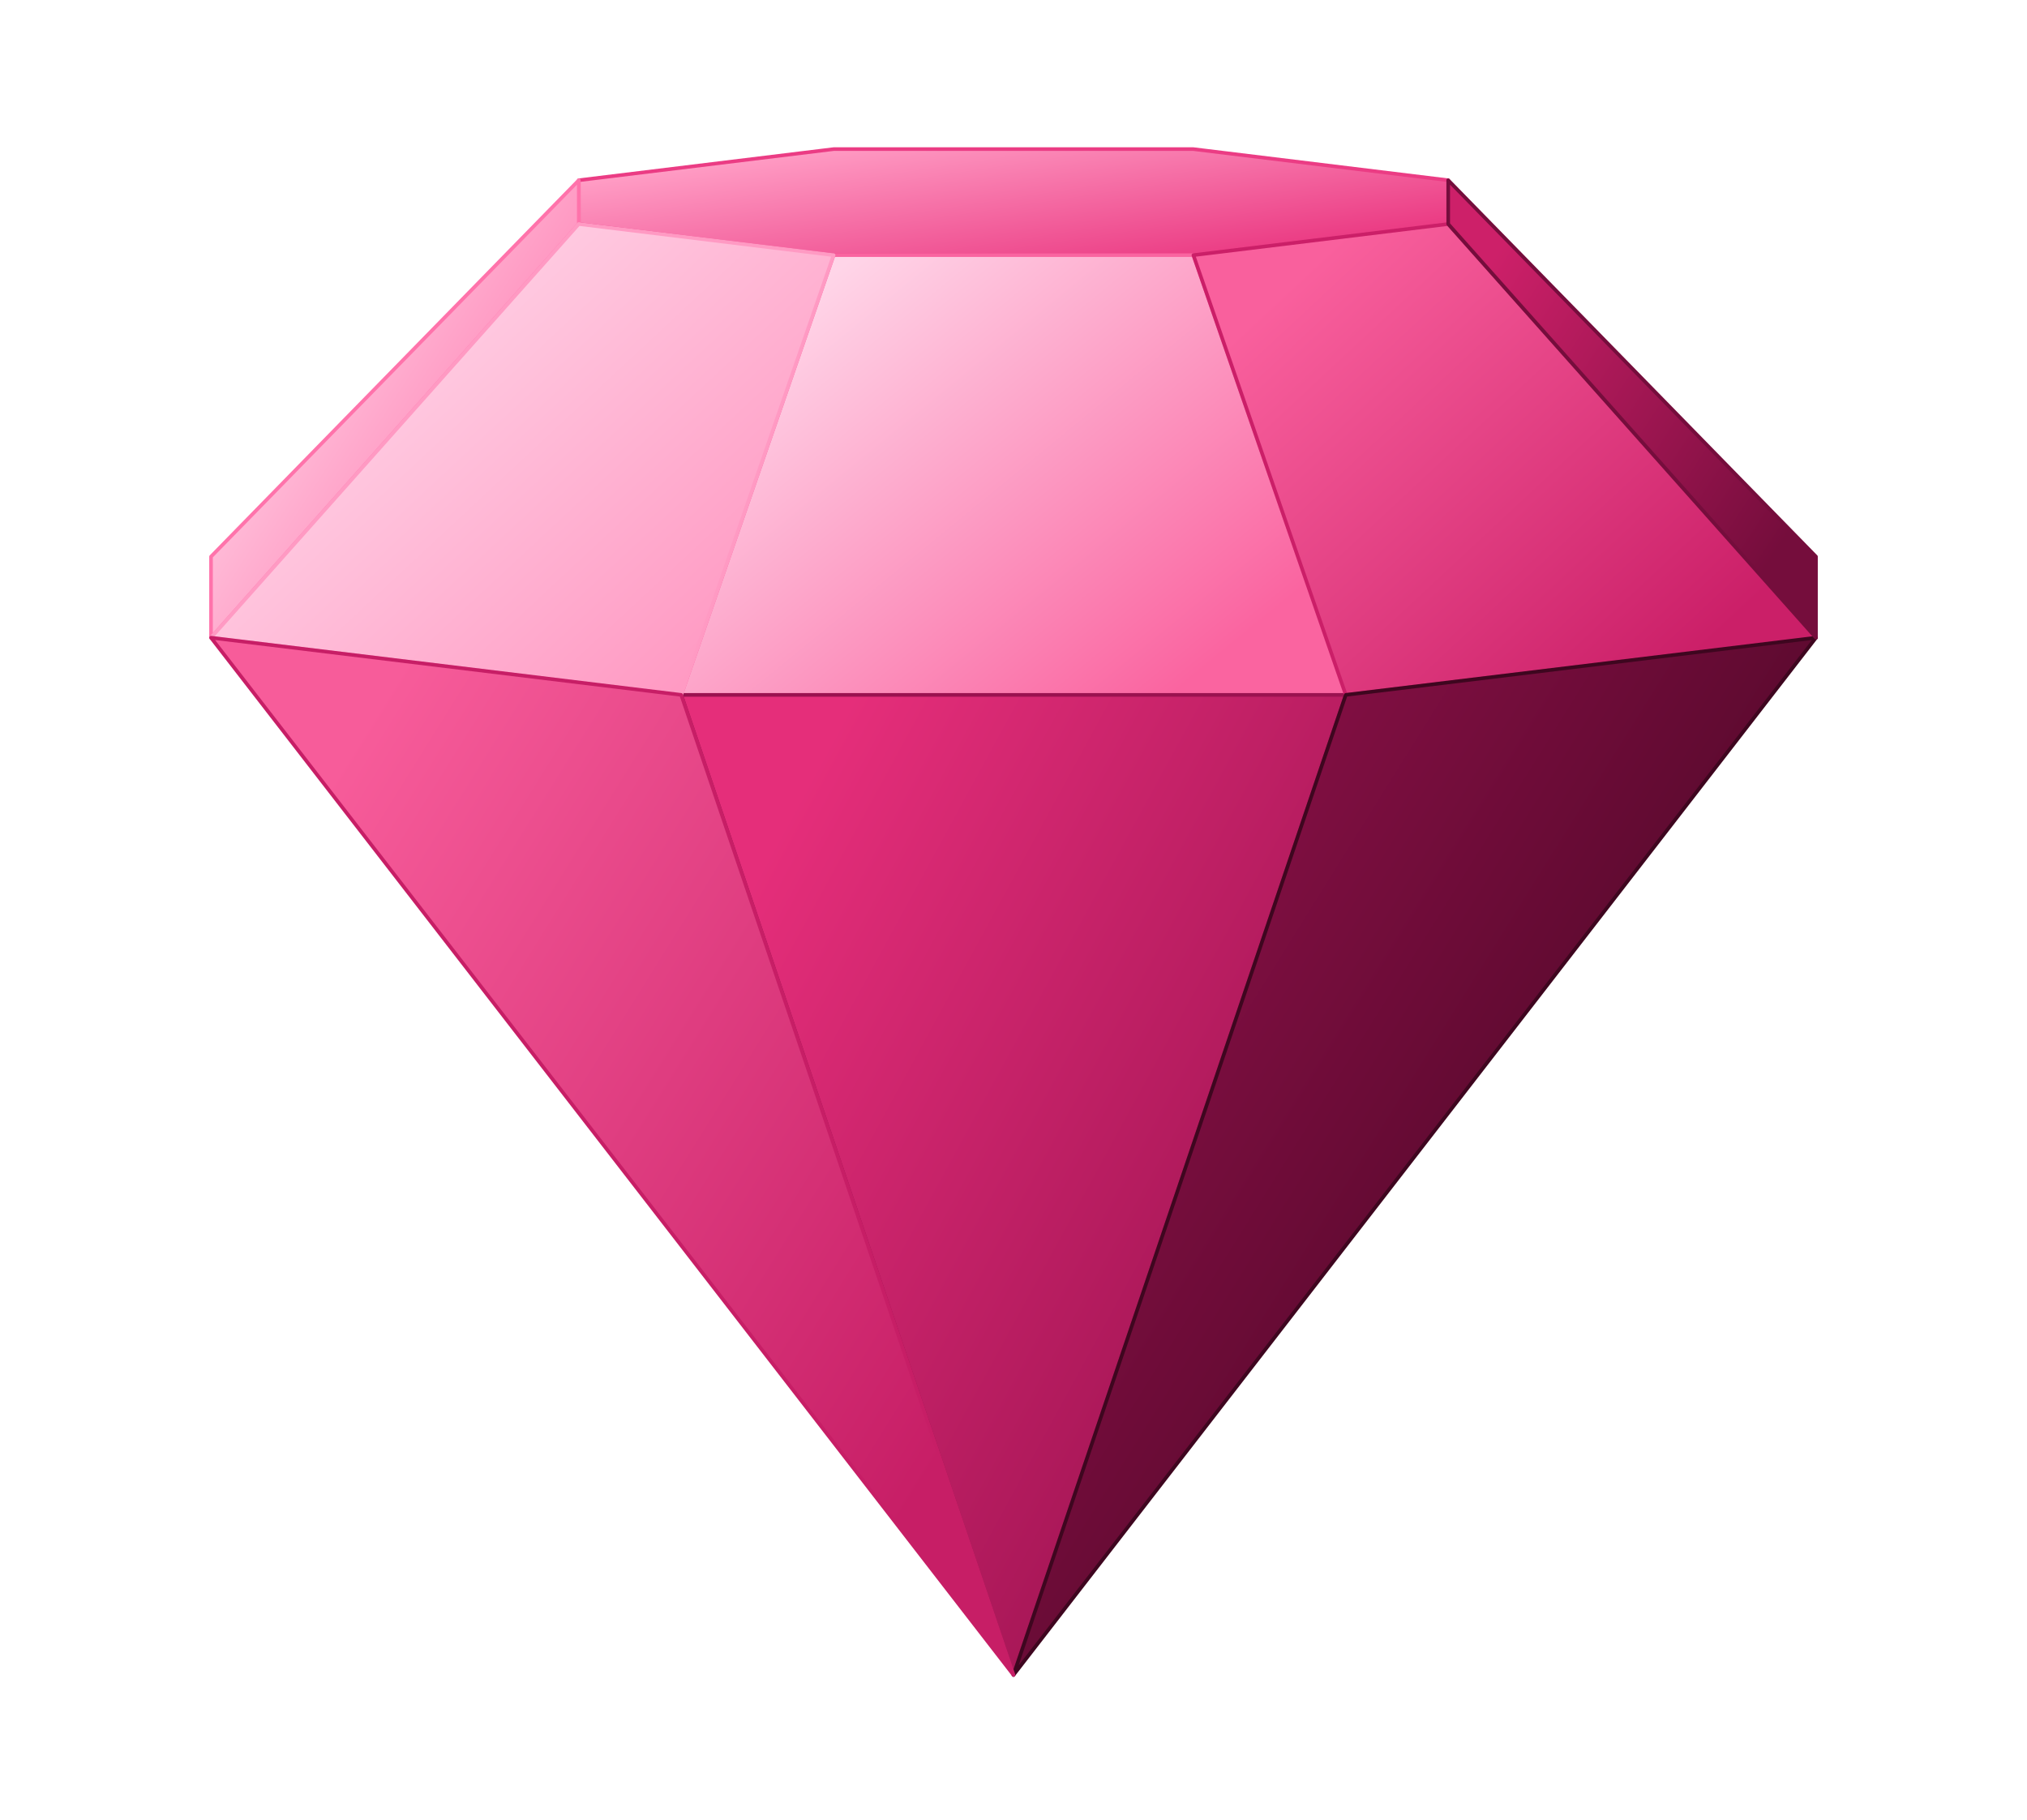
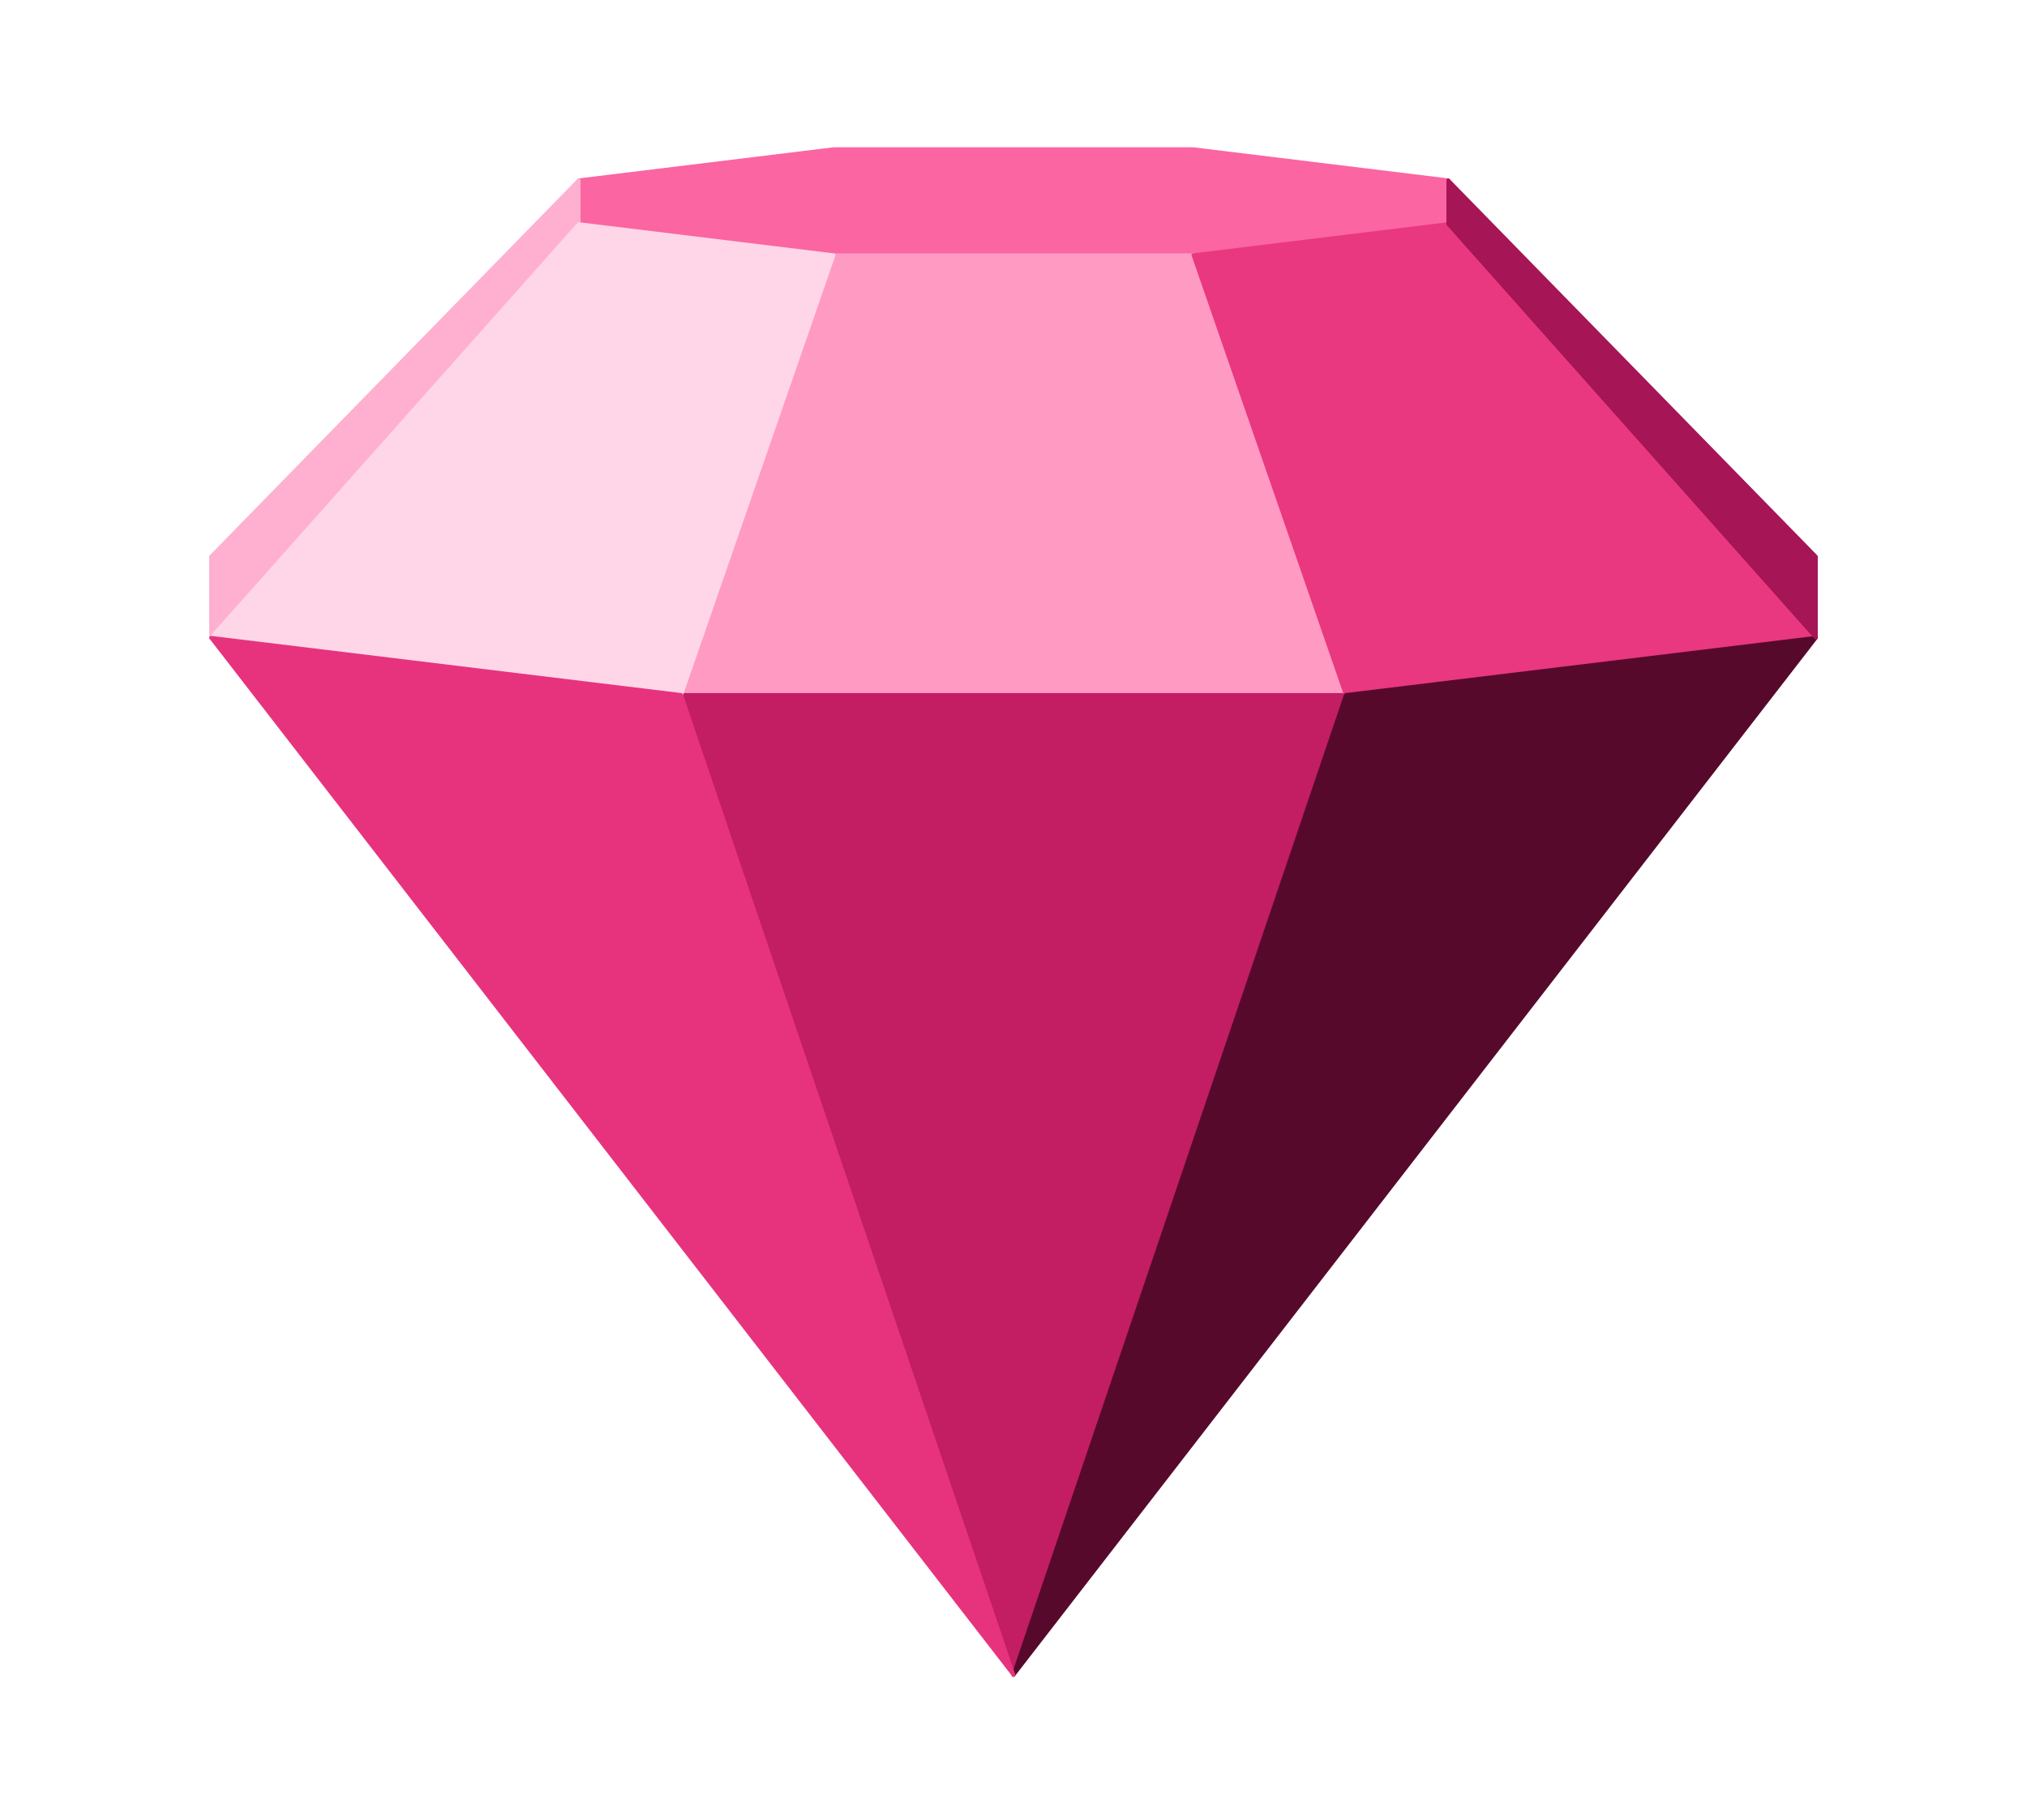
<svg xmlns="http://www.w3.org/2000/svg" viewBox="-280 -252 560 502.8">
  <defs>
-     <linearGradient id="gem-g0" x1="0.111" y1="0.186" x2="0.889" y2="0.814">
-       <stop offset="0" stop-color="#ff9cc4" />
-       <stop offset="1" stop-color="#eb3c84" />
-     </linearGradient>
    <path id="gem-f0" stroke-width="1" stroke-linejoin="round" vector-effect="non-scaling-stroke" d="M49.7 -181.5 L120.1 -190.1 L120.1 -202.2 L49.7 -210.8 L-49.7 -210.8 L-120.1 -202.2 L-120.1 -190.1 L-49.7 -181.5 Z">
      <animate attributeName="d" dur="1.25s" repeatCount="indefinite" values="M49.7 -181.5 L120.1 -190.1 L120.1 -202.2 L49.7 -210.8 L-49.7 -210.8 L-120.1 -202.2 L-120.1 -190.1 L-49.7 -181.5 Z;M65 -182.4 L125.6 -192.1 L112.6 -204.1 L33.6 -211.5 L-65 -209.9 L-125.6 -200.3 L-112.6 -188.2 L-33.6 -180.9 Z;M79.1 -183.6 L128.9 -194.1 L103.1 -205.8 L17 -211.9 L-79.1 -208.7 L-128.9 -198.2 L-103.1 -186.5 L-17 -180.4 Z;M91.9 -185 L130 -196.2 L91.9 -207.4 L0 -212 L-91.9 -207.4 L-130 -196.2 L-91.9 -185 L0 -180.3 Z;M103.1 -186.5 L128.9 -198.2 L79.1 -208.7 L-17 -211.9 L-103.1 -205.8 L-128.9 -194.1 L-79.1 -183.6 L17 -180.4 Z;M112.6 -188.2 L125.6 -200.3 L65 -209.9 L-33.6 -211.5 L-112.6 -204.1 L-125.6 -192.1 L-65 -182.4 L33.6 -180.9 Z;M120.1 -190.1 L120.1 -202.2 L49.7 -210.8 L-49.7 -210.8 L-120.1 -202.2 L-120.1 -190.1 L-49.7 -181.5 L49.7 -181.5 Z" />
    </path>
-     <linearGradient id="gem-g1" x1="0.111" y1="0.186" x2="0.889" y2="0.814">
-       <stop offset="0" stop-color="#ffd5e8">
-         <animate attributeName="stop-color" dur="1.25s" repeatCount="indefinite" values="#ffd5e8;#ffc3dc;#ffb0d0;#ff9bc3;#ff85b6;#ff6fa8;#f9609d" />
-       </stop>
-       <stop offset="1" stop-color="#fa64a0">
-         <animate attributeName="stop-color" dur="1.25s" repeatCount="indefinite" values="#fa64a0;#f65797;#f04a8d;#eb3b83;#e52d79;#da2470;#cb1f68" />
-       </stop>
-     </linearGradient>
    <path id="gem-f1" stroke-width="1" stroke-linejoin="round" vector-effect="non-scaling-stroke" d="M-49.7 -181.5 L49.7 -181.5 L91.8 -60 L-91.8 -60 Z">
      <animate attributeName="d" dur="1.25s" repeatCount="indefinite" values="M-49.7 -181.5 L49.7 -181.5 L91.8 -60 L-91.8 -60 Z;M-33.6 -180.9 L65 -182.4 L120 -61.6 L-62.1 -58.7 Z;M-17 -180.4 L79.1 -183.6 L146.1 -63.8 L-31.3 -58 Z;M0 -180.3 L91.9 -185 L169.7 -66.3 L0 -57.7 Z;M17 -180.4 L103.1 -186.5 L190.4 -69.2 L31.3 -58 Z;M33.6 -180.9 L112.6 -188.2 L207.8 -72.3 L62.1 -58.7 Z;M49.7 -181.5 L120.1 -190.1 L221.7 -75.8 L91.8 -60 Z" />
    </path>
-     <linearGradient id="gem-g2" x1="0.111" y1="0.186" x2="0.889" y2="0.814">
-       <stop offset="0" stop-color="#e52e7a">
-         <animate attributeName="stop-color" dur="1.25s" repeatCount="indefinite" values="#e52e7a;#dd2571;#cf216a;#c01c62;#b0185a;#a01352;#8c1048" />
-       </stop>
-       <stop offset="1" stop-color="#9b1250">
-         <animate attributeName="stop-color" dur="1.25s" repeatCount="indefinite" values="#9b1250;#8a1047;#770d3d;#630b32;#4e0827;#3e061f;#3e061f" />
-       </stop>
-     </linearGradient>
    <path id="gem-f2" stroke-width="1" stroke-linejoin="round" vector-effect="non-scaling-stroke" d="M-91.8 -60 L91.8 -60 L0 210.8 Z">
      <animate attributeName="d" dur="1.25s" repeatCount="indefinite" values="M-91.8 -60 L91.8 -60 L0 210.8 Z;M-62.1 -58.7 L120 -61.6 L0 210.8 Z;M-31.3 -58 L146.1 -63.8 L0 210.8 Z;M0 -57.7 L169.7 -66.3 L0 210.8 Z;M31.3 -58 L190.4 -69.2 L0 210.8 Z;M62.1 -58.7 L207.8 -72.3 L0 210.8 Z;M91.8 -60 L221.7 -75.8 L0 210.8 Z" />
    </path>
-     <linearGradient id="gem-g3" x1="0.111" y1="0.186" x2="0.889" y2="0.814">
-       <stop offset="0" stop-color="#f9609d">
-         <animate attributeName="stop-color" dur="1.25s" repeatCount="indefinite" values="#f9609d;#f35192;#ed4288;#e8347e;#e22775;#d7236f;#cd2069" />
-       </stop>
-       <stop offset="1" stop-color="#cb1f68">
-         <animate attributeName="stop-color" dur="1.25s" repeatCount="indefinite" values="#cb1f68;#bc1b61;#ae1759;#a11353;#92114b;#820f43;#750d3c" />
-       </stop>
-     </linearGradient>
    <path id="gem-f3" stroke-width="1" stroke-linejoin="round" vector-effect="non-scaling-stroke" d="M49.7 -181.5 L120.1 -190.1 L221.7 -75.8 L91.8 -60 Z">
      <animate attributeName="d" dur="1.25s" repeatCount="indefinite" values="M49.7 -181.5 L120.1 -190.1 L221.7 -75.8 L91.8 -60 Z;M65 -182.4 L125.6 -192.1 L231.8 -79.4 L120 -61.6 Z;M79.1 -183.6 L128.9 -194.1 L237.9 -83.2 L146.1 -63.8 Z;M91.9 -185 L130 -196.2 L240 -87 L169.7 -66.3 Z;M103.1 -186.5 L128.9 -198.2 L237.9 -90.8 L190.4 -69.2 Z;M112.6 -188.2 L125.6 -200.3 L231.8 -94.5 L207.8 -72.3 Z;M120.1 -190.1 L120.1 -202.2 L221.7 -98.2 L221.7 -75.8 Z" />
    </path>
-     <linearGradient id="gem-g4" x1="0.111" y1="0.186" x2="0.889" y2="0.814">
-       <stop offset="0" stop-color="#8c1048">
-         <animate attributeName="stop-color" dur="1.25s" repeatCount="indefinite" keyTimes="0;0.167;0.333;0.5;0.667;0.833;0.884;1" values="#8c1048;#770d3d;#730d3a;#730d3a;#730d3a;#730d3a;#730d3a;#730d3a" />
-       </stop>
-       <stop offset="1" stop-color="#3e061f">
-         <animate attributeName="stop-color" dur="1.25s" repeatCount="indefinite" keyTimes="0;0.167;0.333;0.5;0.667;0.833;0.884;1" values="#3e061f;#3e061f;#3e061f;#3e061f;#3e061f;#3e061f;#3e061f;#3e061f" />
-       </stop>
-     </linearGradient>
    <path id="gem-f4" stroke-width="1" stroke-linejoin="round" vector-effect="non-scaling-stroke" d="M91.8 -60 L221.7 -75.8 L0 210.8 Z">
      <animate attributeName="d" dur="1.25s" repeatCount="indefinite" keyTimes="0;0.167;0.333;0.5;0.667;0.833;0.884;1" values="M91.8 -60 L221.7 -75.8 L0 210.8 Z;M120 -61.6 L231.8 -79.4 L0 210.8 Z;M146.1 -63.8 L237.9 -83.2 L0 210.8 Z;M169.7 -66.3 L240 -87 L0 210.8 Z;M190.4 -69.2 L237.9 -90.8 L0 210.8 Z;M207.8 -72.3 L231.8 -94.5 L0 210.8 Z;M212.5 -73.4 L229.2 -95.7 L0 210.8 Z;M212.5 -73.4 L229.2 -95.7 L0 210.8 Z" />
      <animate attributeName="visibility" dur="1.25s" repeatCount="indefinite" calcMode="discrete" keyTimes="0;0.884;1" values="visible;hidden;hidden" />
    </path>
-     <linearGradient id="gem-g5" x1="0.111" y1="0.186" x2="0.889" y2="0.814">
-       <stop offset="0" stop-color="#cd2069" />
-       <stop offset="1" stop-color="#750d3c" />
-     </linearGradient>
    <path id="gem-f5" stroke-width="1" stroke-linejoin="round" vector-effect="non-scaling-stroke" d="M120.1 -190.1 L120.1 -202.2 L221.7 -98.2 L221.7 -75.8 Z">
      <animate attributeName="d" dur="1.25s" repeatCount="indefinite" keyTimes="0;0.145;0.167;0.333;0.5;0.667;0.833;1" values="M120.1 -190.1 L120.1 -202.2 L221.7 -98.2 L221.7 -75.8 Z;M125 -191.8 L113.7 -203.8 L209.9 -101.2 L230.7 -78.9 Z;M125 -191.8 L113.7 -203.8 L209.9 -101.2 L230.7 -78.9 Z;M125 -191.8 L113.7 -203.8 L209.9 -101.2 L230.7 -78.9 Z;M125 -191.8 L113.7 -203.8 L209.9 -101.2 L230.7 -78.9 Z;M125 -191.8 L113.7 -203.8 L209.9 -101.2 L230.7 -78.9 Z;M125 -191.8 L113.7 -203.8 L209.9 -101.2 L230.7 -78.9 Z;M125 -191.8 L113.7 -203.8 L209.9 -101.2 L230.7 -78.9 Z" />
      <animate attributeName="visibility" dur="1.25s" repeatCount="indefinite" calcMode="discrete" keyTimes="0;0.145;1" values="visible;hidden;hidden" />
    </path>
-     <linearGradient id="gem-g11" x1="0.111" y1="0.186" x2="0.889" y2="0.814">
-       <stop offset="0" stop-color="#ffd9ea" />
-       <stop offset="1" stop-color="#ff73ab" />
-     </linearGradient>
    <path id="gem-f11" stroke-width="1" stroke-linejoin="round" vector-effect="non-scaling-stroke" d="M-113.7 -203.8 L-125 -191.8 L-230.7 -78.9 L-209.9 -101.2 Z" visibility="hidden">
      <animate attributeName="d" dur="1.25s" repeatCount="indefinite" keyTimes="0;0.167;0.333;0.5;0.667;0.833;0.855;1" values="M-113.7 -203.8 L-125 -191.8 L-230.7 -78.9 L-209.9 -101.2 Z;M-113.7 -203.8 L-125 -191.8 L-230.7 -78.9 L-209.9 -101.2 Z;M-113.7 -203.8 L-125 -191.8 L-230.7 -78.9 L-209.9 -101.2 Z;M-113.7 -203.8 L-125 -191.8 L-230.7 -78.9 L-209.9 -101.2 Z;M-113.7 -203.8 L-125 -191.8 L-230.7 -78.9 L-209.9 -101.2 Z;M-113.7 -203.8 L-125 -191.8 L-230.7 -78.9 L-209.9 -101.2 Z;M-113.7 -203.8 L-125 -191.8 L-230.7 -78.9 L-209.9 -101.2 Z;M-120.1 -202.2 L-120.1 -190.1 L-221.7 -75.8 L-221.7 -98.2 Z" />
      <animate attributeName="visibility" dur="1.25s" repeatCount="indefinite" calcMode="discrete" keyTimes="0;0.855;1" values="hidden;visible;visible" />
    </path>
-     <linearGradient id="gem-g13" x1="0.111" y1="0.186" x2="0.889" y2="0.814">
-       <stop offset="0" stop-color="#ffd9ea">
-         <animate attributeName="stop-color" dur="1.25s" repeatCount="indefinite" values="#ffd9ea;#ffd9ea;#ffd9ea;#ffd9ea;#ffd9ea;#ffd9ea;#ffd9ea" />
-       </stop>
-       <stop offset="1" stop-color="#ff73ab">
-         <animate attributeName="stop-color" dur="1.25s" repeatCount="indefinite" values="#ff73ab;#ff80b3;#ff8bba;#ff93bf;#ff98c2;#ff9bc3;#ff9ac3" />
-       </stop>
-     </linearGradient>
    <path id="gem-f13" stroke-width="1" stroke-linejoin="round" vector-effect="non-scaling-stroke" d="M-120.1 -202.2 L-120.1 -190.1 L-221.7 -75.8 L-221.7 -98.2 Z">
      <animate attributeName="d" dur="1.25s" repeatCount="indefinite" values="M-120.1 -202.2 L-120.1 -190.1 L-221.7 -75.8 L-221.7 -98.2 Z;M-125.6 -200.3 L-112.6 -188.2 L-207.8 -72.3 L-231.8 -94.5 Z;M-128.9 -198.2 L-103.1 -186.5 L-190.4 -69.2 L-237.9 -90.8 Z;M-130 -196.2 L-91.9 -185 L-169.7 -66.3 L-240 -87 Z;M-128.9 -194.1 L-79.1 -183.6 L-146.1 -63.8 L-237.9 -83.2 Z;M-125.6 -192.1 L-65 -182.4 L-120 -61.6 L-231.8 -79.4 Z;M-120.1 -190.1 L-49.7 -181.5 L-91.8 -60 L-221.7 -75.8 Z" />
    </path>
-     <linearGradient id="gem-g14" x1="0.111" y1="0.186" x2="0.889" y2="0.814">
-       <stop offset="0" stop-color="#f0488c">
-         <animate attributeName="stop-color" dur="1.25s" repeatCount="indefinite" keyTimes="0;0.116;0.167;0.333;0.5;0.667;0.833;1" values="#f0488c;#f0488c;#f0488c;#f35092;#f55696;#f75a99;#f75c9a;#f75c9a" />
-       </stop>
-       <stop offset="1" stop-color="#b4195c">
-         <animate attributeName="stop-color" dur="1.25s" repeatCount="indefinite" keyTimes="0;0.116;0.167;0.333;0.5;0.667;0.833;1" values="#b4195c;#b4195c;#b4195c;#bc1b60;#c21d63;#c61e65;#c71e66;#c71e66" />
-       </stop>
-     </linearGradient>
    <path id="gem-f14" stroke-width="1" stroke-linejoin="round" vector-effect="non-scaling-stroke" d="M-229.2 -95.7 L-212.5 -73.4 L0 210.8 Z" visibility="hidden">
      <animate attributeName="d" dur="1.25s" repeatCount="indefinite" keyTimes="0;0.116;0.167;0.333;0.5;0.667;0.833;1" values="M-229.2 -95.7 L-212.5 -73.4 L0 210.8 Z;M-229.2 -95.7 L-212.5 -73.4 L0 210.8 Z;M-231.8 -94.5 L-207.8 -72.3 L0 210.8 Z;M-237.9 -90.8 L-190.4 -69.2 L0 210.8 Z;M-240 -87 L-169.7 -66.3 L0 210.8 Z;M-237.9 -83.2 L-146.1 -63.8 L0 210.8 Z;M-231.8 -79.4 L-120 -61.6 L0 210.8 Z;M-221.7 -75.8 L-91.8 -60 L0 210.8 Z" />
      <animate attributeName="visibility" dur="1.25s" repeatCount="indefinite" calcMode="discrete" keyTimes="0;0.116;1" values="hidden;visible;visible" />
    </path>
-     <linearGradient id="gem-g15" x1="0.111" y1="0.186" x2="0.889" y2="0.814">
-       <stop offset="0" stop-color="#ffd9ea">
-         <animate attributeName="stop-color" dur="1.25s" repeatCount="indefinite" values="#ffd9ea;#ffd9ea;#ffd9ea;#ffd9ea;#ffd9ea;#ffd9ea;#ffd5e8" />
-       </stop>
-       <stop offset="1" stop-color="#ff9ac3">
-         <animate attributeName="stop-color" dur="1.25s" repeatCount="indefinite" values="#ff9ac3;#ff97c1;#ff91bd;#ff88b7;#ff7cb0;#ff6fa8;#fa64a0" />
-       </stop>
-     </linearGradient>
    <path id="gem-f15" stroke-width="1" stroke-linejoin="round" vector-effect="non-scaling-stroke" d="M-120.1 -190.1 L-49.7 -181.5 L-91.8 -60 L-221.7 -75.8 Z">
      <animate attributeName="d" dur="1.25s" repeatCount="indefinite" values="M-120.1 -190.1 L-49.7 -181.5 L-91.8 -60 L-221.7 -75.8 Z;M-112.6 -188.2 L-33.6 -180.9 L-62.1 -58.7 L-207.8 -72.3 Z;M-103.1 -186.5 L-17 -180.4 L-31.3 -58 L-190.4 -69.2 Z;M-91.9 -185 L0 -180.3 L0 -57.7 L-169.7 -66.3 Z;M-79.1 -183.6 L17 -180.4 L31.3 -58 L-146.1 -63.8 Z;M-65 -182.4 L33.6 -180.9 L62.1 -58.7 L-120 -61.6 Z;M-49.7 -181.5 L49.7 -181.5 L91.8 -60 L-91.8 -60 Z" />
    </path>
-     <linearGradient id="gem-g16" x1="0.111" y1="0.186" x2="0.889" y2="0.814">
-       <stop offset="0" stop-color="#f75c9a">
-         <animate attributeName="stop-color" dur="1.25s" repeatCount="indefinite" values="#f75c9a;#f65998;#f45495;#f24e90;#ee458a;#ea3a83;#e52e7a" />
-       </stop>
-       <stop offset="1" stop-color="#c71e66">
-         <animate attributeName="stop-color" dur="1.25s" repeatCount="indefinite" values="#c71e66;#c51e65;#c01c63;#ba1a5f;#b1185b;#a71556;#9b1250" />
-       </stop>
-     </linearGradient>
    <path id="gem-f16" stroke-width="1" stroke-linejoin="round" vector-effect="non-scaling-stroke" d="M-221.7 -75.8 L-91.8 -60 L0 210.8 Z">
      <animate attributeName="d" dur="1.25s" repeatCount="indefinite" values="M-221.7 -75.8 L-91.8 -60 L0 210.8 Z;M-207.8 -72.3 L-62.1 -58.7 L0 210.8 Z;M-190.4 -69.2 L-31.3 -58 L0 210.8 Z;M-169.7 -66.3 L0 -57.7 L0 210.8 Z;M-146.1 -63.8 L31.3 -58 L0 210.8 Z;M-120 -61.6 L62.1 -58.7 L0 210.8 Z;M-91.8 -60 L91.8 -60 L0 210.8 Z" />
    </path>
  </defs>
-   <use href="#gem-f0" fill="url(#gem-g0)" stroke="url(#gem-g0)" />
-   <use href="#gem-f1" fill="url(#gem-g1)" stroke="url(#gem-g1)" />
-   <use href="#gem-f2" fill="url(#gem-g2)" stroke="url(#gem-g2)" />
-   <use href="#gem-f3" fill="url(#gem-g3)" stroke="url(#gem-g3)" />
-   <use href="#gem-f4" fill="url(#gem-g4)" stroke="url(#gem-g4)" />
-   <use href="#gem-f5" fill="url(#gem-g5)" stroke="url(#gem-g5)" />
-   <use href="#gem-f11" fill="url(#gem-g11)" stroke="url(#gem-g11)" />
-   <use href="#gem-f13" fill="url(#gem-g13)" stroke="url(#gem-g13)" />
-   <use href="#gem-f14" fill="url(#gem-g14)" stroke="url(#gem-g14)" />
-   <use href="#gem-f15" fill="url(#gem-g15)" stroke="url(#gem-g15)" />
-   <use href="#gem-f16" fill="url(#gem-g16)" stroke="url(#gem-g16)" />
+   <use href="#gem-f0" fill="#fb65a1" stroke="#fb65a1" />
+   <use href="#gem-f1" fill="currentColor" stroke="currentColor" color="#ff9ac3">
+     <animate attributeName="color" dur="1.25s" repeatCount="indefinite" keyTimes="0;0.344;1" values="#ff9ac3;#ff6fa8;#e93780" />
+   </use>
+   <use href="#gem-f2" fill="currentColor" stroke="currentColor" color="#c31d64">
+     <animate attributeName="color" dur="1.25s" repeatCount="indefinite" keyTimes="0;0.432;1" values="#c31d64;#9c1250;#57092c" />
+   </use>
+   <use href="#gem-f3" fill="currentColor" stroke="currentColor" color="#e93780">
+     <animate attributeName="color" dur="1.25s" repeatCount="indefinite" keyTimes="0;0.193;0.5;1" values="#e93780;#e22674;#c81f67;#a61555" />
+   </use>
+   <use href="#gem-f4" fill="currentColor" stroke="currentColor" color="#57092c">
+     <animate attributeName="color" dur="1.25s" repeatCount="indefinite" keyTimes="0;0.167;1" values="#57092c;#420721;#3e061f" />
+   </use>
+   <use href="#gem-f5" fill="#a61555" stroke="#a61555" />
+   <use href="#gem-f11" fill="#ffafd0" stroke="#ffafd0" />
+   <use href="#gem-f13" fill="currentColor" stroke="currentColor" color="#ffafd0">
+     <animate attributeName="color" dur="1.25s" repeatCount="indefinite" keyTimes="0;0.5;1" values="#ffafd0;#ffcfe3;#ffd6e8" />
+   </use>
+   <use href="#gem-f14" fill="currentColor" stroke="currentColor" color="#db2471">
+     <animate attributeName="color" dur="1.25s" repeatCount="indefinite" keyTimes="0;0.167;0.356;0.667;1" values="#db2471;#db2471;#e22674;#e6317c;#e7337d" />
+   </use>
+   <use href="#gem-f15" fill="currentColor" stroke="currentColor" color="#ffd6e8">
+     <animate attributeName="color" dur="1.25s" repeatCount="indefinite" keyTimes="0;0.5;1" values="#ffd6e8;#ffc3dc;#ff9ac3" />
+   </use>
+   <use href="#gem-f16" fill="currentColor" stroke="currentColor" color="#e7337d">
+     <animate attributeName="color" dur="1.25s" repeatCount="indefinite" keyTimes="0;0.454;0.5;1" values="#e7337d;#e22674;#e12673;#c31d64" />
+   </use>
</svg>
